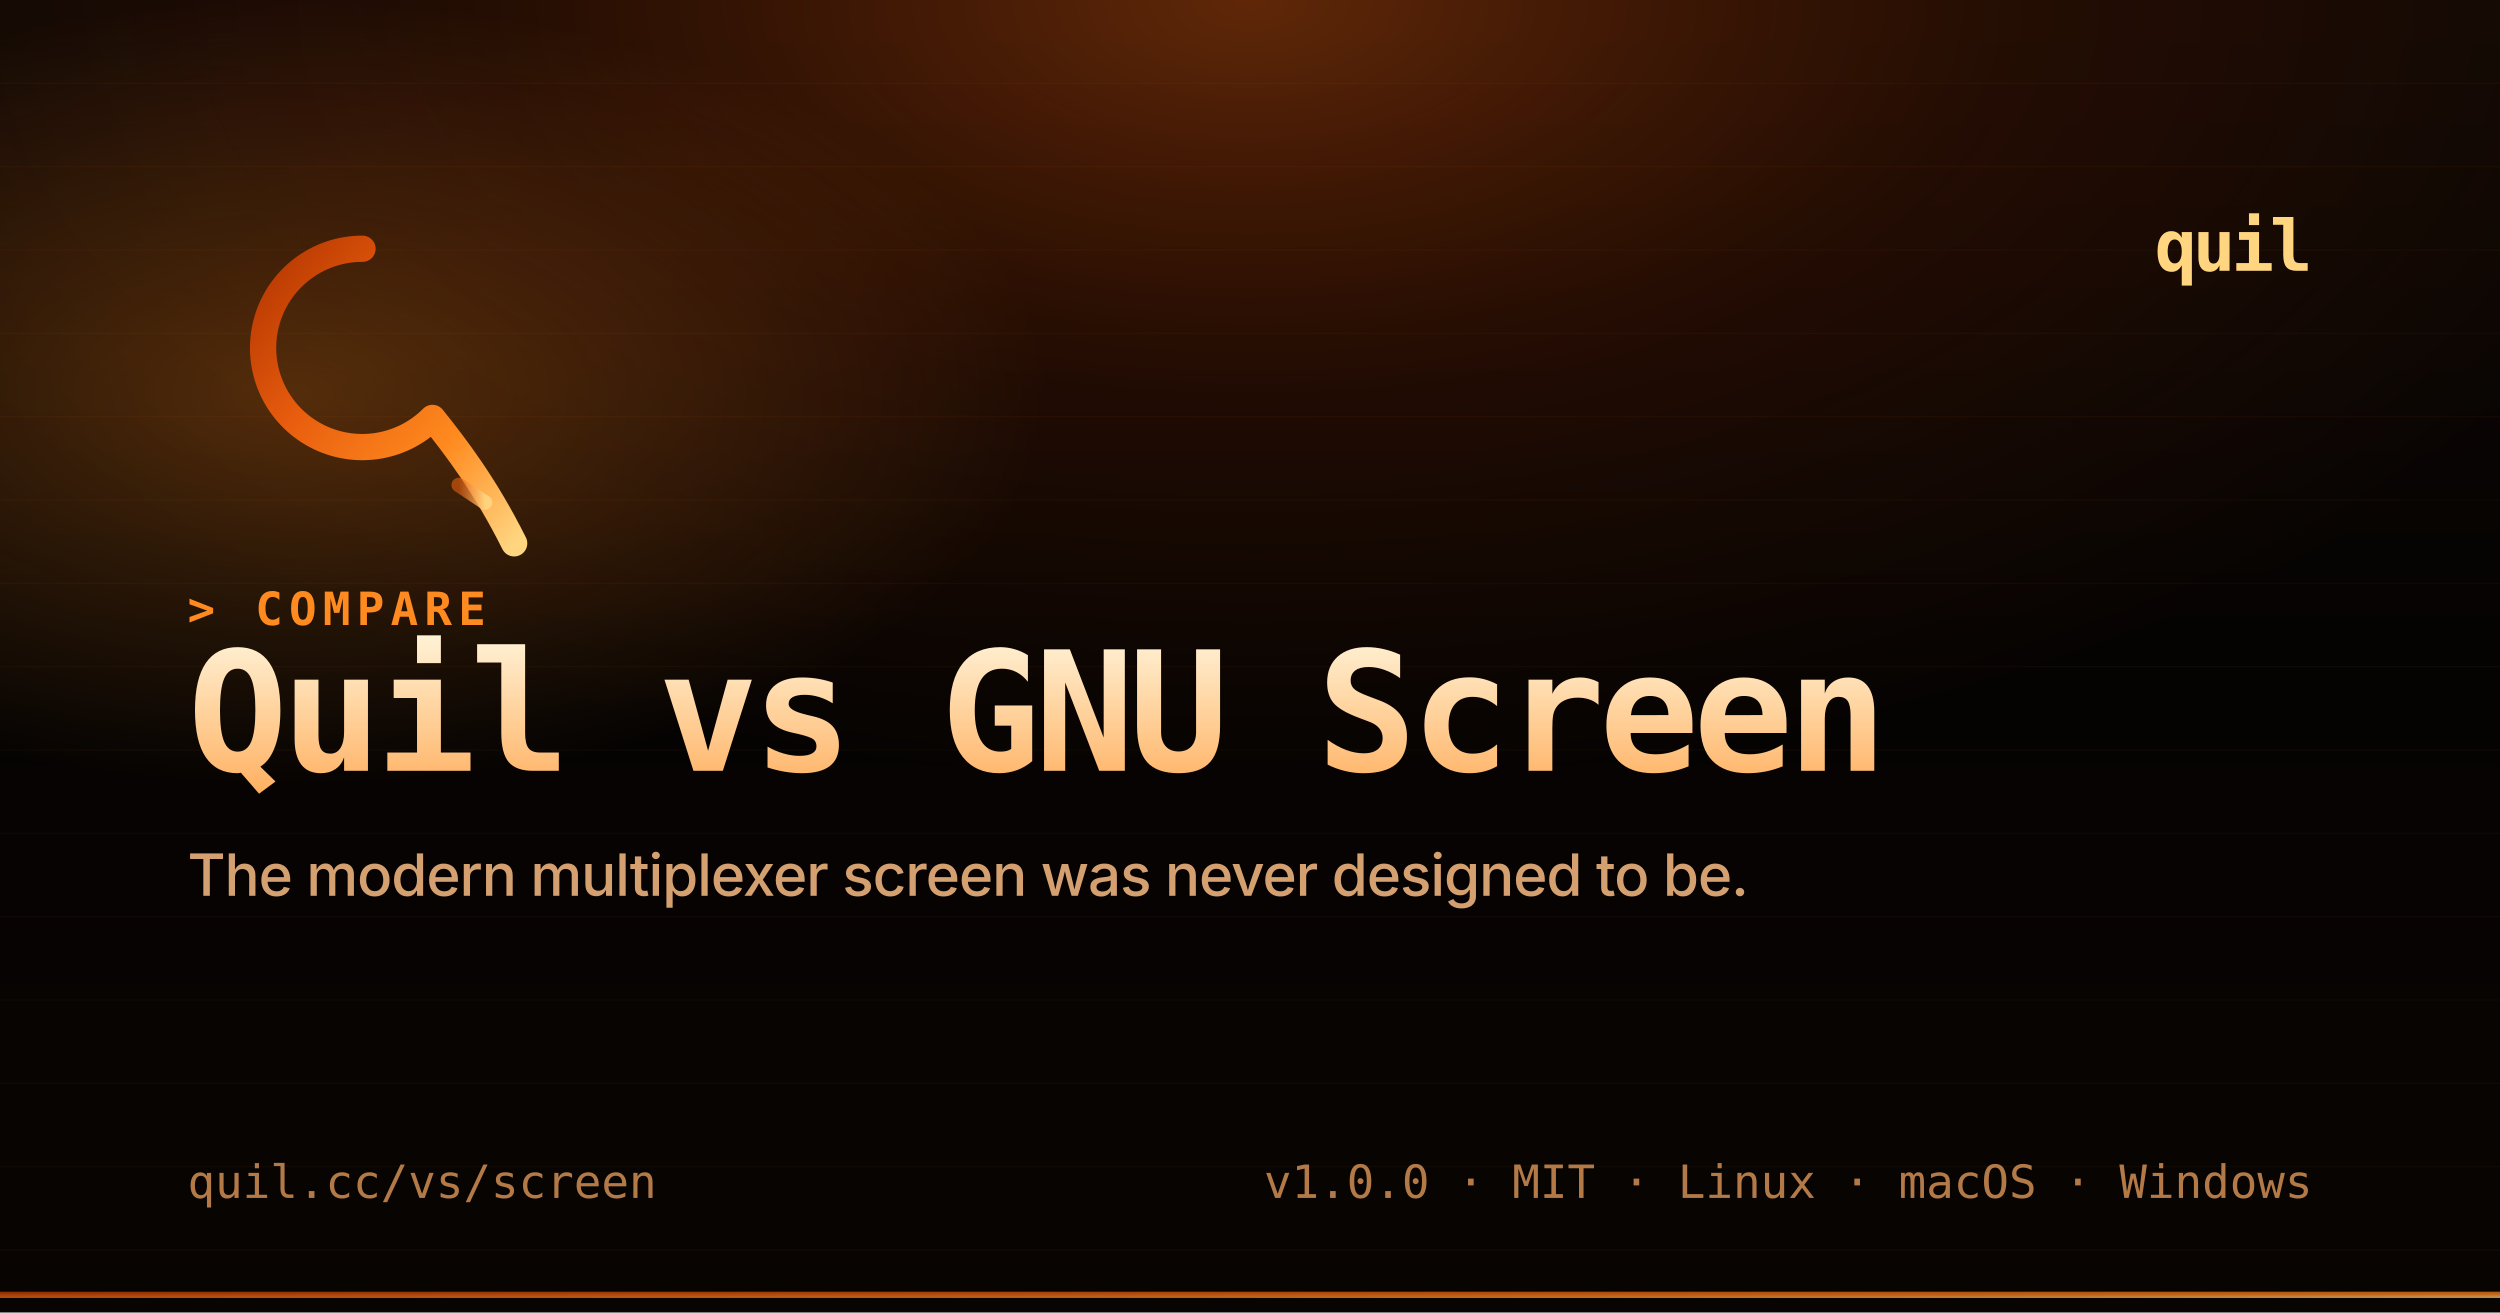
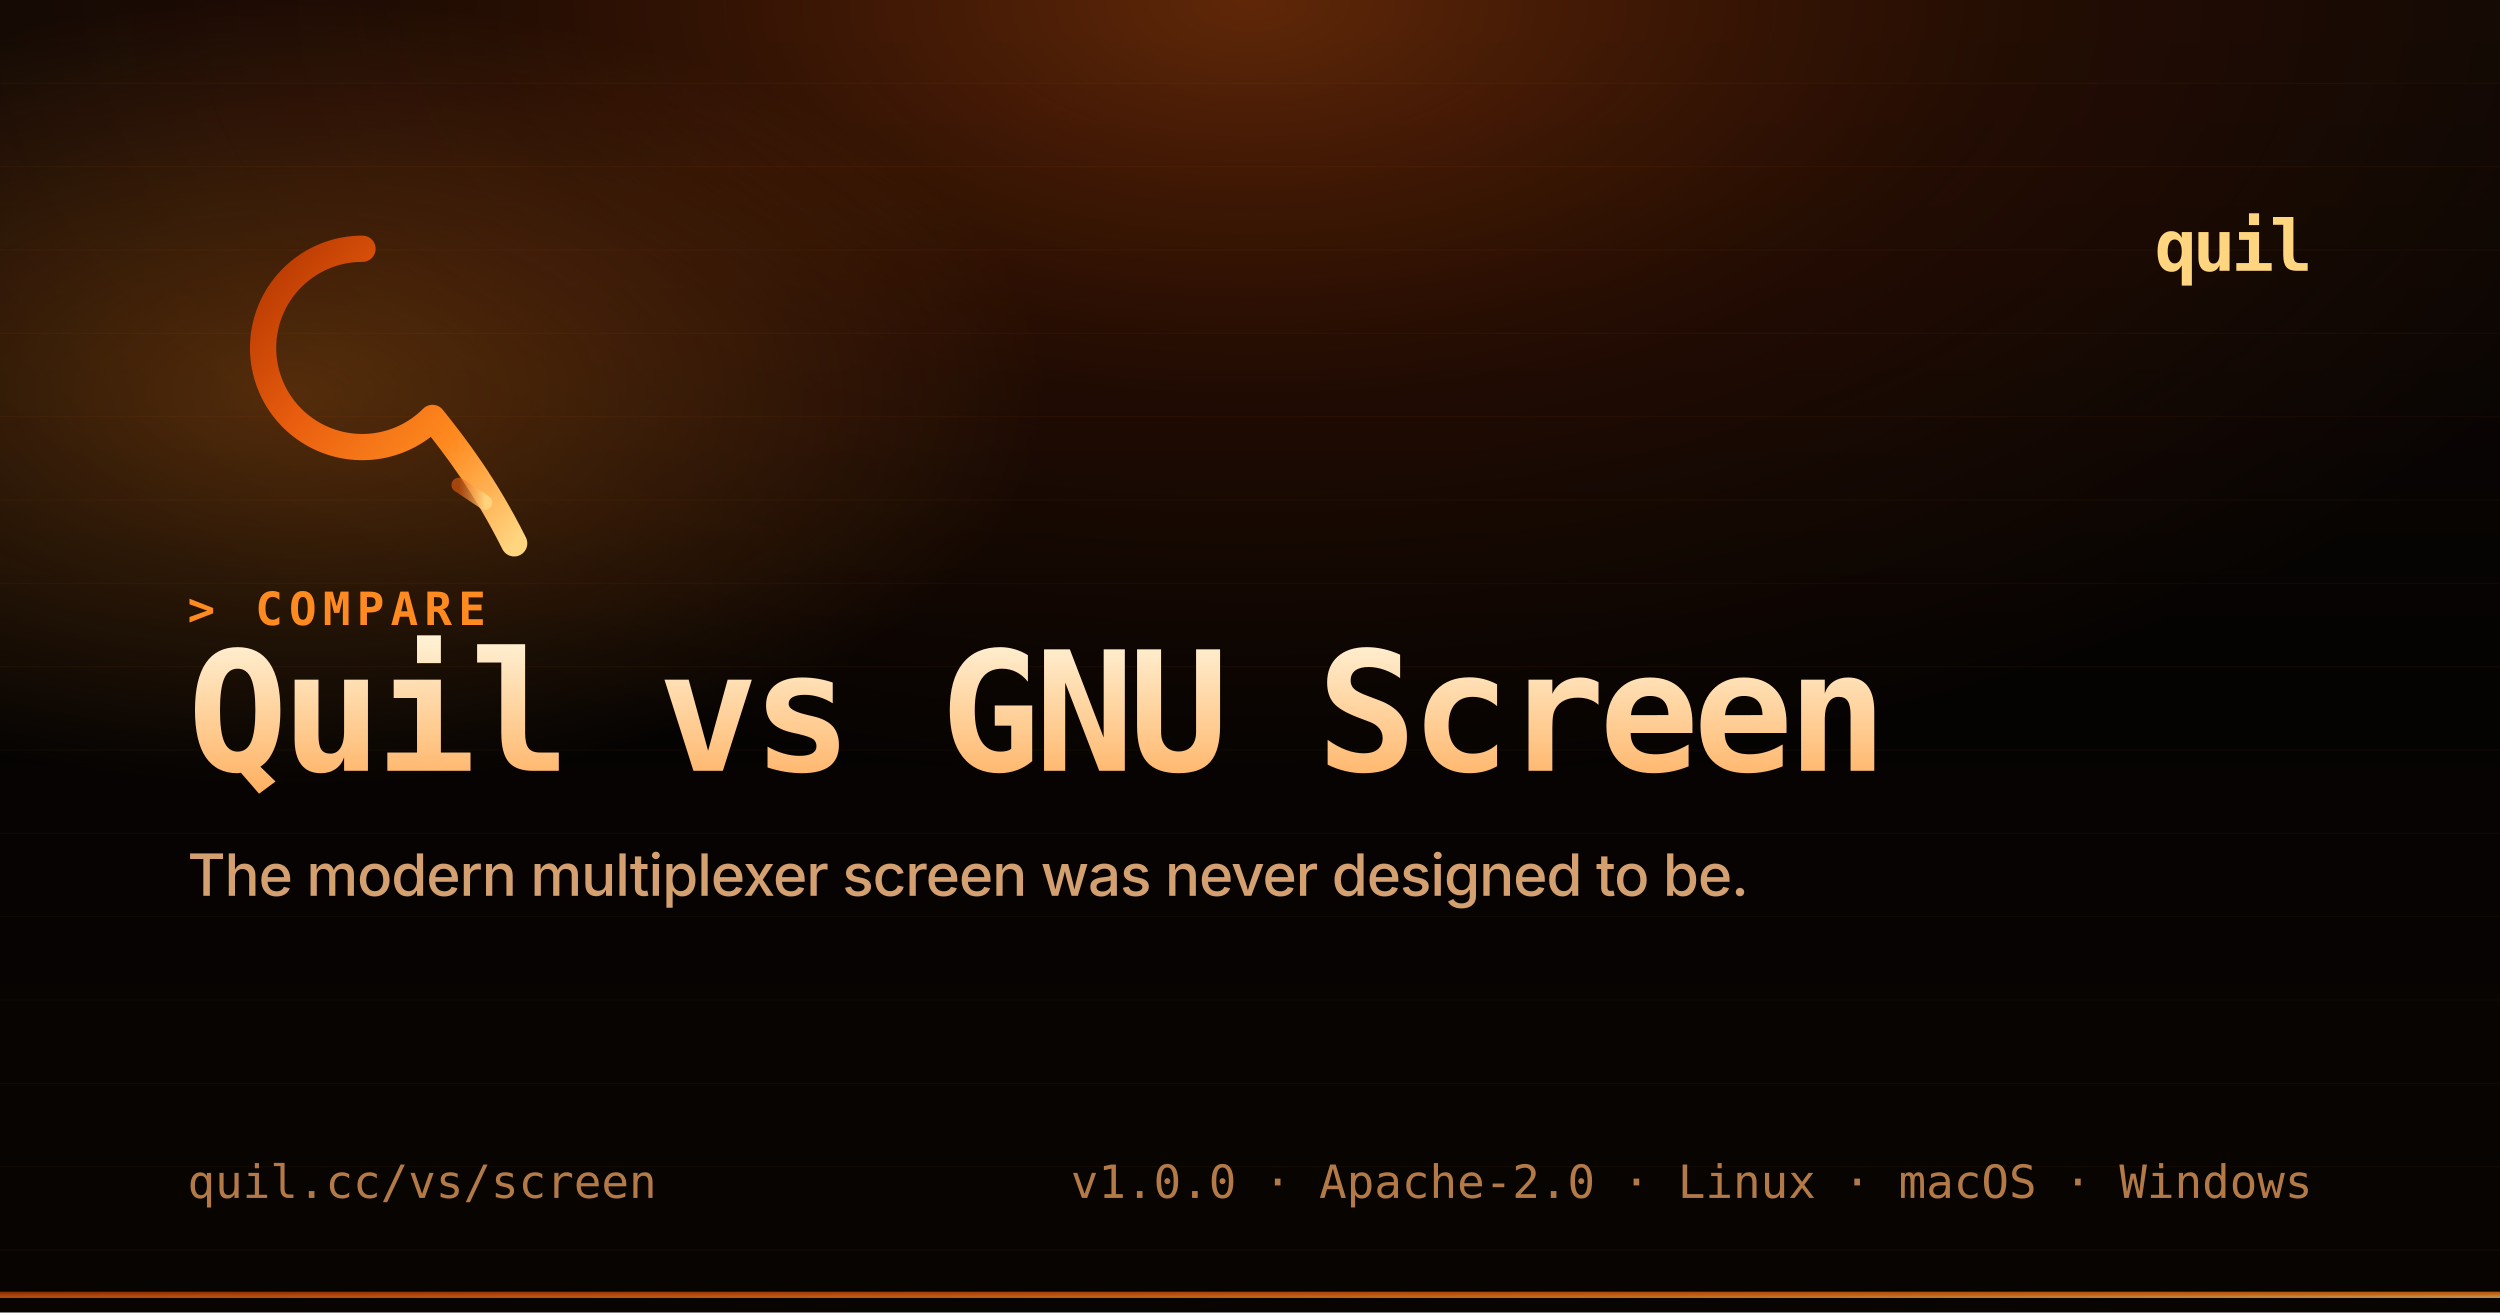
<svg xmlns="http://www.w3.org/2000/svg" viewBox="0 0 1200 630" width="1200" height="630" role="img" aria-label="Quil — Quil vs GNU Screen">
  <defs>
    <linearGradient id="bg" x1="0%" y1="0%" x2="0%" y2="100%">
      <stop offset="0%" stop-color="#0D0704" />
      <stop offset="50%" stop-color="#050302" />
      <stop offset="100%" stop-color="#080402" />
    </linearGradient>
    <radialGradient id="glowEmber" cx="50%" cy="0%" r="60%">
      <stop offset="0%" stop-color="#E85D0E" stop-opacity="0.38" />
      <stop offset="50%" stop-color="#B33500" stop-opacity="0.14" />
      <stop offset="100%" stop-color="#B33500" stop-opacity="0" />
    </radialGradient>
    <radialGradient id="glowBrand" cx="12%" cy="30%" r="30%">
      <stop offset="0%" stop-color="#FF8A1F" stop-opacity="0.28" />
      <stop offset="100%" stop-color="#FF8A1F" stop-opacity="0" />
    </radialGradient>
    <linearGradient id="ogStroke" x1="0%" y1="0%" x2="100%" y2="100%">
      <stop offset="0%" stop-color="#B33500" />
      <stop offset="35%" stop-color="#E85D0E" />
      <stop offset="70%" stop-color="#FF8A1F" />
      <stop offset="100%" stop-color="#FFD580" />
    </linearGradient>
    <linearGradient id="ogBarb" x1="0%" y1="0%" x2="100%" y2="0%">
      <stop offset="0%" stop-color="#E85D0E" stop-opacity="0.6" />
      <stop offset="100%" stop-color="#FFD580" stop-opacity="0.9" />
    </linearGradient>
    <linearGradient id="ogTitle" x1="0%" y1="0%" x2="0%" y2="100%">
      <stop offset="0%" stop-color="#FFF2D6" />
      <stop offset="100%" stop-color="#FFB060" />
    </linearGradient>
  </defs>
  <rect x="0" y="0" width="1200" height="630" fill="url(#bg)" />
  <rect x="0" y="0" width="1200" height="630" fill="url(#glowEmber)" />
  <rect x="0" y="0" width="1200" height="630" fill="url(#glowBrand)" />
  <g stroke="#FF8A1F" stroke-width="0.5" stroke-opacity="0.05">
    <line x1="0" y1="40" x2="1200" y2="40" />
    <line x1="0" y1="80" x2="1200" y2="80" />
    <line x1="0" y1="120" x2="1200" y2="120" />
    <line x1="0" y1="160" x2="1200" y2="160" />
    <line x1="0" y1="200" x2="1200" y2="200" />
    <line x1="0" y1="240" x2="1200" y2="240" />
    <line x1="0" y1="280" x2="1200" y2="280" />
    <line x1="0" y1="320" x2="1200" y2="320" />
    <line x1="0" y1="360" x2="1200" y2="360" />
    <line x1="0" y1="400" x2="1200" y2="400" />
    <line x1="0" y1="440" x2="1200" y2="440" />
    <line x1="0" y1="480" x2="1200" y2="480" />
    <line x1="0" y1="520" x2="1200" y2="520" />
    <line x1="0" y1="560" x2="1200" y2="560" />
    <line x1="0" y1="600" x2="1200" y2="600" />
  </g>
  <g transform="translate(90, 90) scale(1.4)">
    <path d="M 60 21          A 34 34 0 1 0 84 79          C 92 89 102 102 112 122" fill="none" stroke="url(#ogStroke)" stroke-width="9" stroke-linecap="round" stroke-linejoin="round" />
    <path d="M 102 108 L 93 102" fill="none" stroke="url(#ogBarb)" stroke-width="5" stroke-linecap="round" />
  </g>
  <text x="1110" y="130" text-anchor="end" font-family="'JetBrains Mono', 'SF Mono', ui-monospace, monospace" font-size="34" font-weight="700" letter-spacing="-2" fill="#FFD580">quil</text>
  <text x="90" y="300" font-family="'JetBrains Mono', 'SF Mono', ui-monospace, monospace" font-size="22" font-weight="700" letter-spacing="3" fill="#FF8A1F">&gt; COMPARE</text>
  <text x="90" y="370" font-family="'JetBrains Mono', 'SF Mono', ui-monospace, monospace" font-size="80" font-weight="700" letter-spacing="-3" fill="url(#ogTitle)">Quil vs GNU Screen</text>
  <text x="90" y="-100" font-family="'JetBrains Mono', 'SF Mono', ui-monospace, monospace" font-size="80" font-weight="700" letter-spacing="-3" fill="url(#ogTitle)" />
  <text x="90" y="430" font-family="'Inter', 'SF Pro Display', system-ui, sans-serif" font-size="28" font-weight="500" letter-spacing="-0.5" fill="#D4A070">The modern multiplexer screen was never designed to be.</text>
  <g font-family="'JetBrains Mono', ui-monospace, monospace" font-size="22" fill="#B37A48">
    <text x="90" y="575">quil.cc/vs/screen</text>
-     <text x="1110" y="575" text-anchor="end">v1.0.0  ·  MIT  ·  Linux · macOS · Windows</text>
+     <text x="1110" y="575" text-anchor="end">v1.0.0  ·  Apache-2.0  ·  Linux · macOS · Windows</text>
  </g>
  <rect x="0" y="620" width="1200" height="3" fill="url(#ogStroke)" opacity="0.75" />
</svg>
